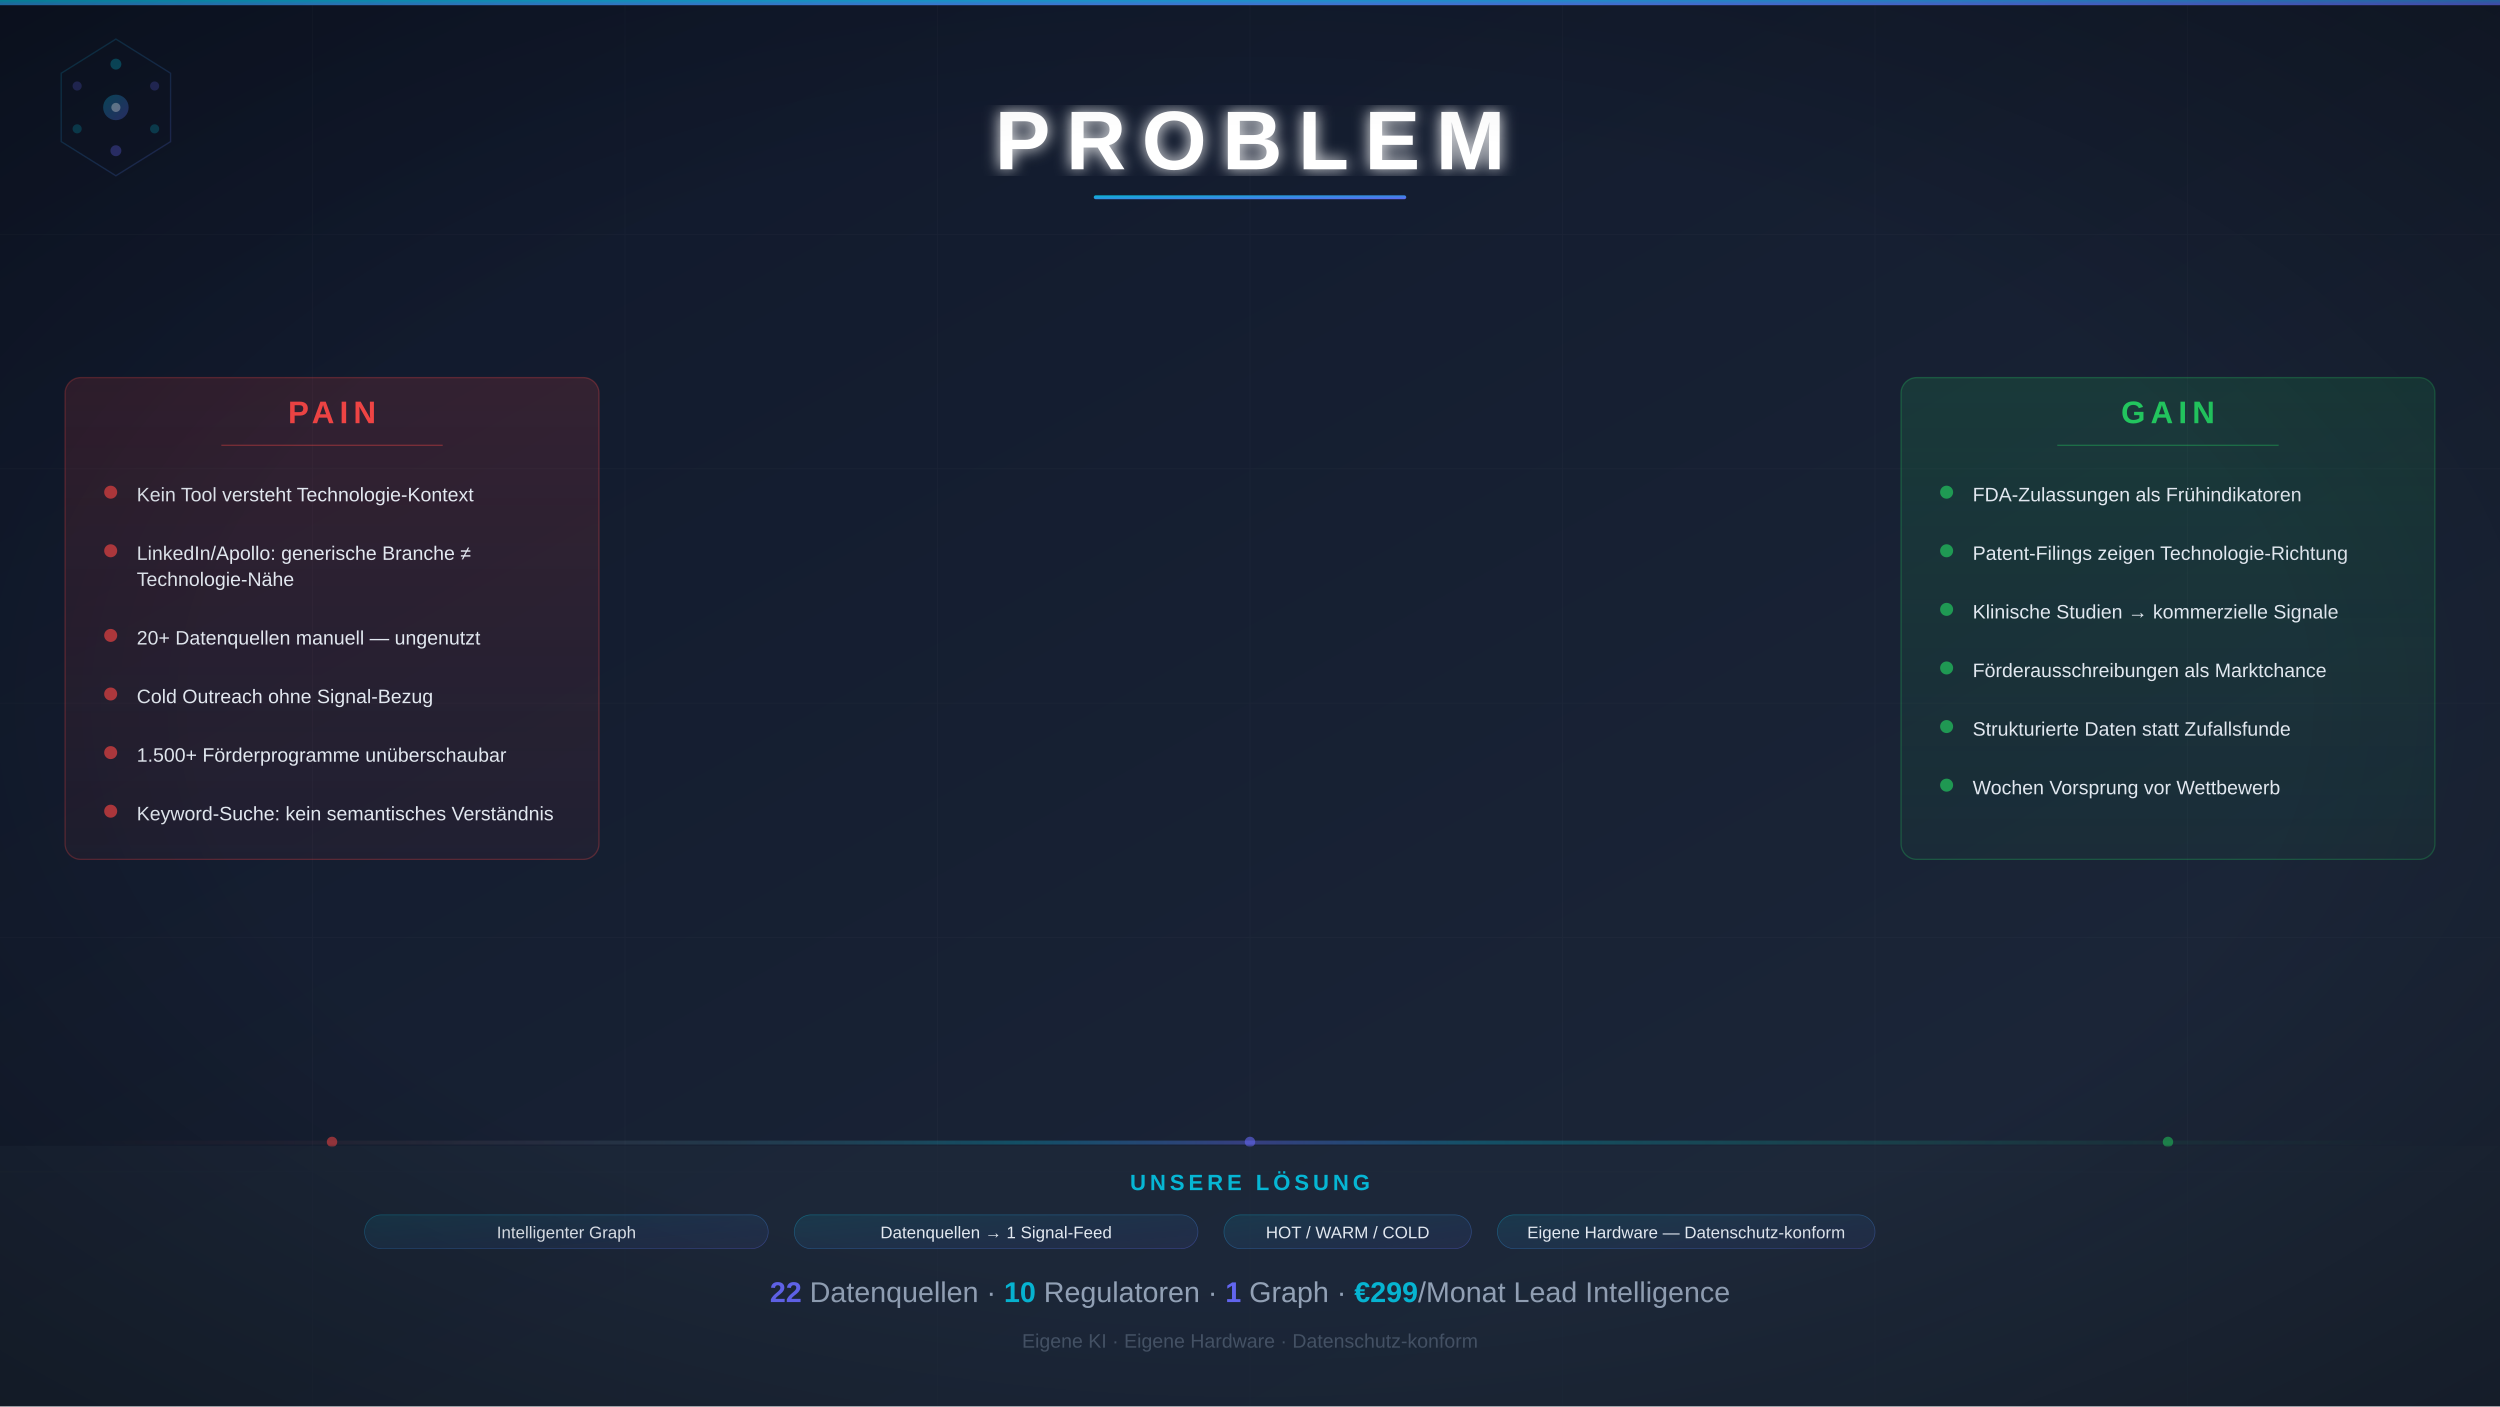
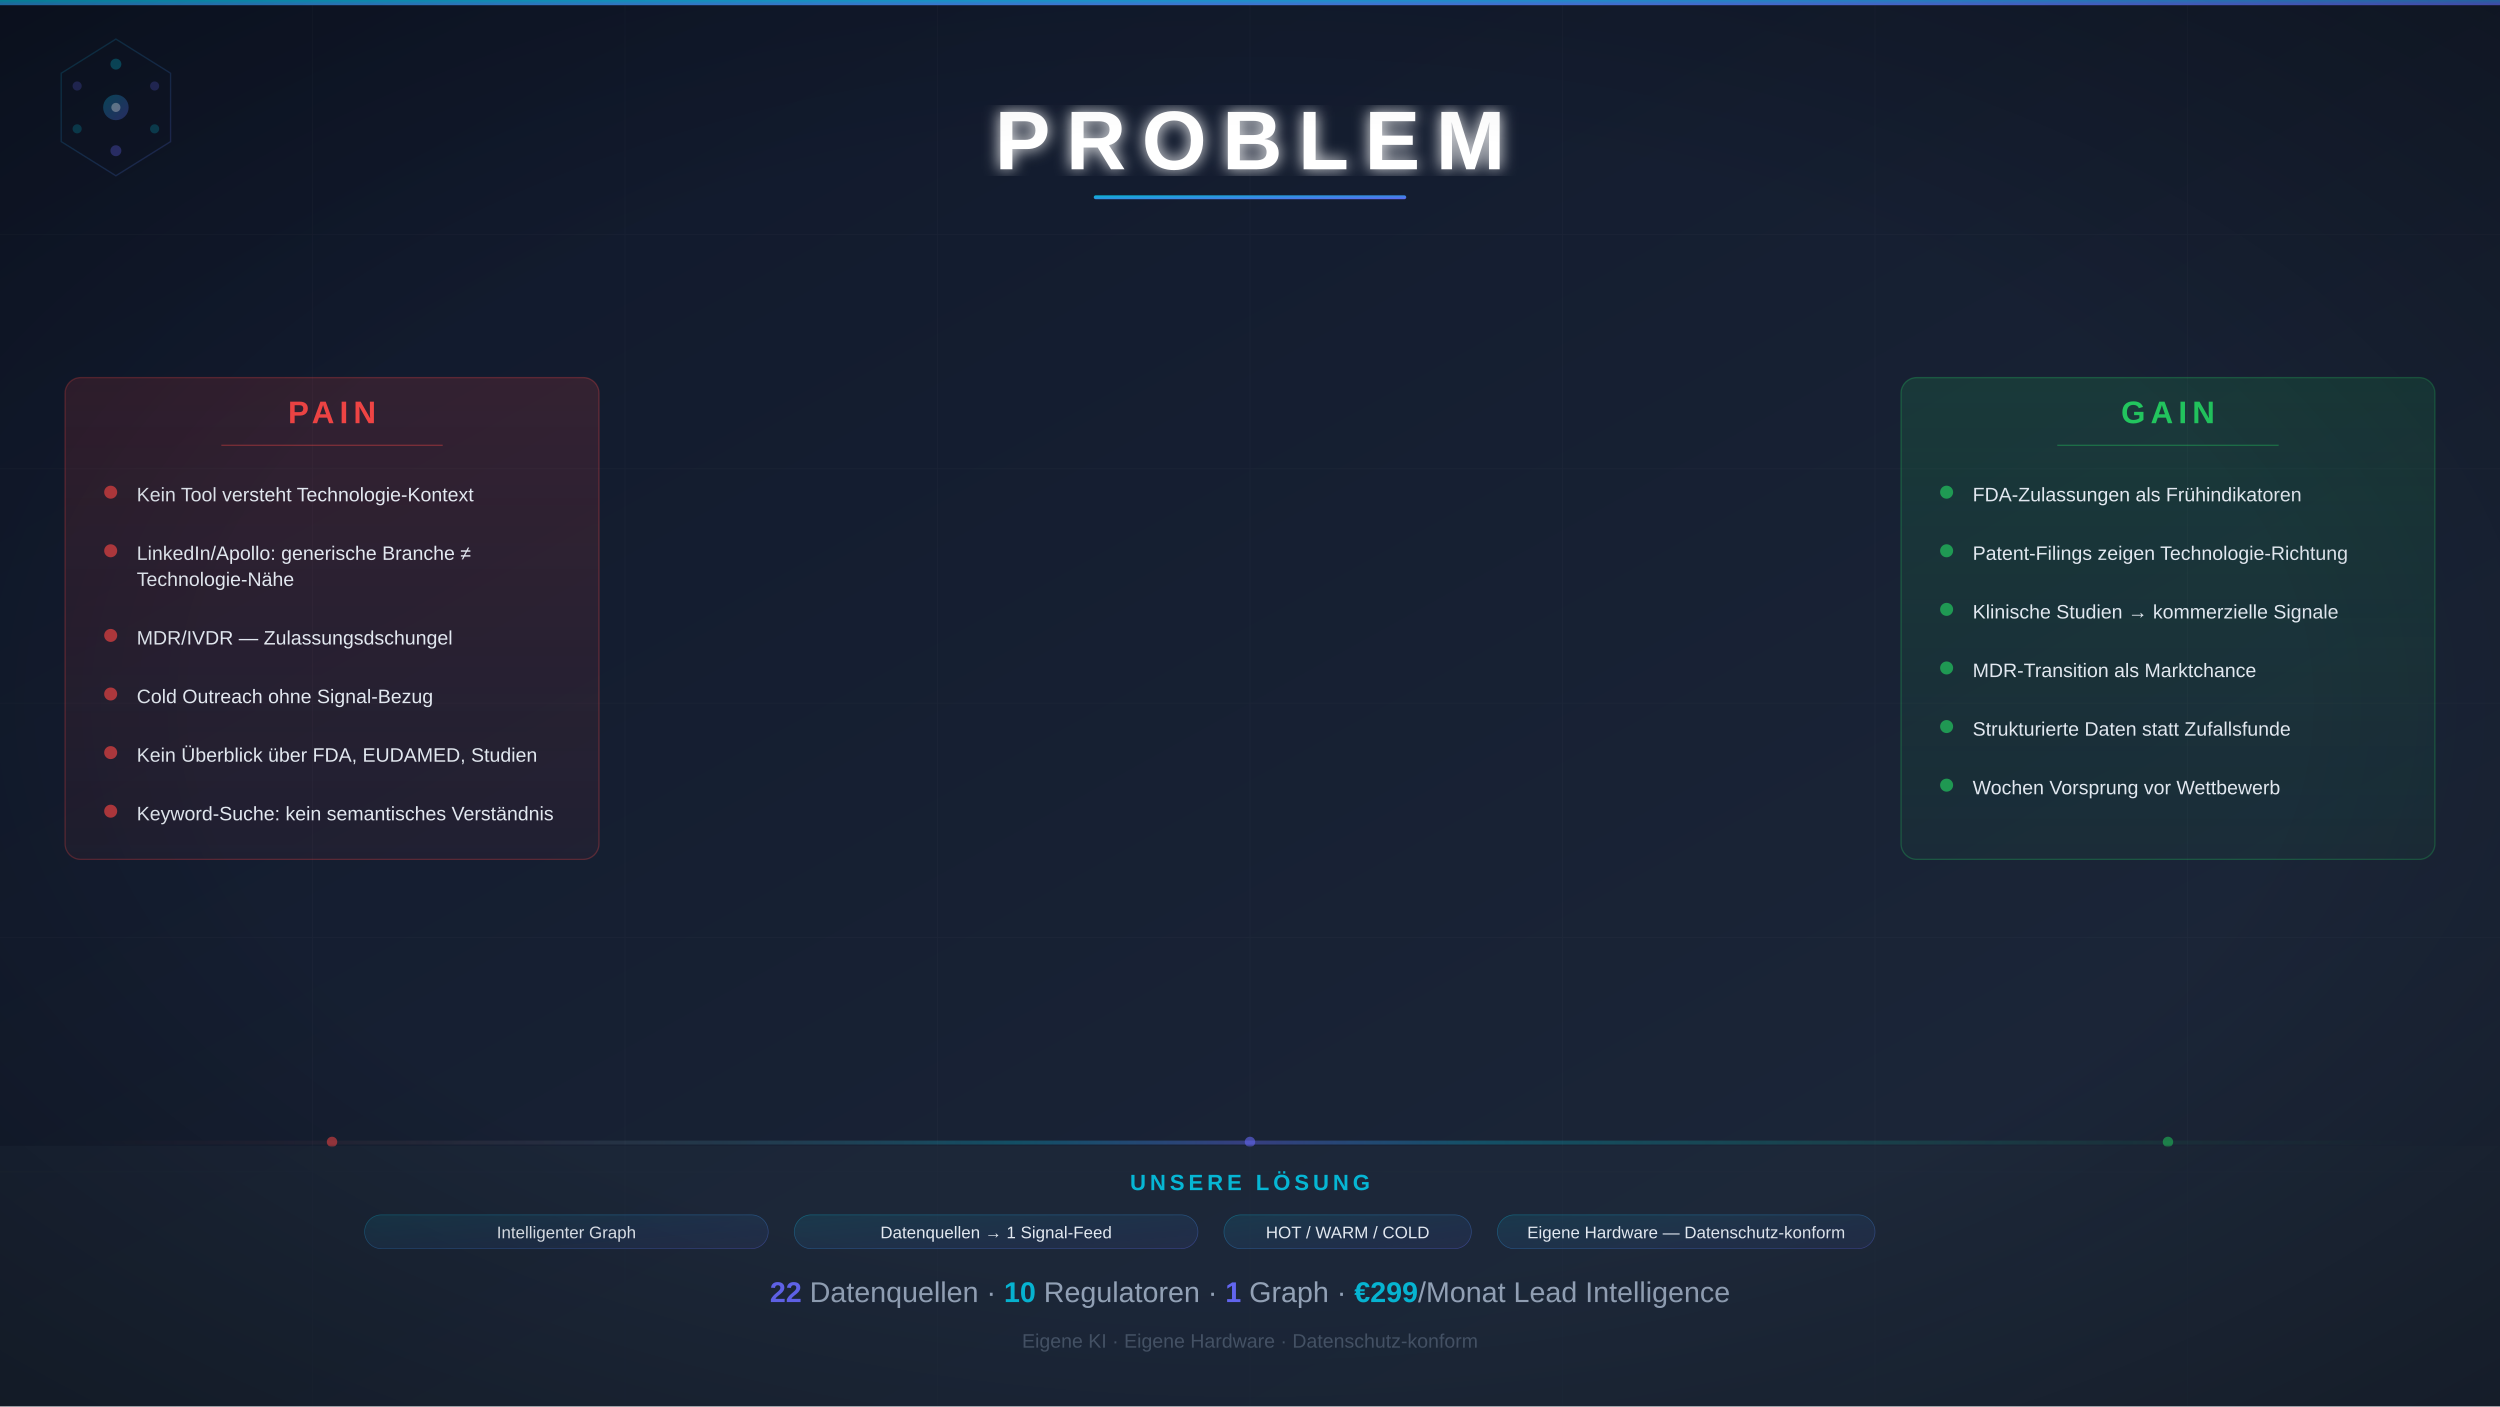
<svg xmlns="http://www.w3.org/2000/svg" viewBox="0 0 1920 1080" width="1920" height="1080">
  <defs>
    <linearGradient id="bg" x1="0%" y1="0%" x2="100%" y2="100%">
      <stop offset="0%" stop-color="#0f172a" />
      <stop offset="100%" stop-color="#1e293b" />
    </linearGradient>
    <linearGradient id="accent" x1="0%" y1="0%" x2="100%" y2="100%">
      <stop offset="0%" stop-color="#06b6d4" />
      <stop offset="100%" stop-color="#6366f1" />
    </linearGradient>
    <linearGradient id="painGrad" x1="0%" y1="0%" x2="0%" y2="100%">
      <stop offset="0%" stop-color="#ef4444" stop-opacity="0.15" />
      <stop offset="100%" stop-color="#ef4444" stop-opacity="0.05" />
    </linearGradient>
    <linearGradient id="gainGrad" x1="0%" y1="0%" x2="0%" y2="100%">
      <stop offset="0%" stop-color="#22c55e" stop-opacity="0.15" />
      <stop offset="100%" stop-color="#22c55e" stop-opacity="0.05" />
    </linearGradient>
    <linearGradient id="chipGrad" x1="0%" y1="0%" x2="100%" y2="100%">
      <stop offset="0%" stop-color="#06b6d4" stop-opacity="0.12" />
      <stop offset="100%" stop-color="#6366f1" stop-opacity="0.08" />
    </linearGradient>
    <linearGradient id="flowGrad" x1="0%" y1="0%" x2="100%" y2="0%">
      <stop offset="0%" stop-color="#ef4444" stop-opacity="0" />
      <stop offset="40%" stop-color="#06b6d4" stop-opacity="0.3" />
      <stop offset="50%" stop-color="#6366f1" stop-opacity="0.4" />
      <stop offset="60%" stop-color="#06b6d4" stop-opacity="0.3" />
      <stop offset="100%" stop-color="#22c55e" stop-opacity="0" />
    </linearGradient>
    <filter id="glow">
      <feGaussianBlur stdDeviation="6" result="b" />
      <feMerge>
        <feMergeNode in="b" />
        <feMergeNode in="SourceGraphic" />
      </feMerge>
    </filter>
    <filter id="glowStrong">
      <feGaussianBlur stdDeviation="12" result="b" />
      <feMerge>
        <feMergeNode in="b" />
        <feMergeNode in="SourceGraphic" />
      </feMerge>
    </filter>
    <radialGradient id="vignette" cx="50%" cy="50%" r="75%">
      <stop offset="55%" stop-color="#000" stop-opacity="0" />
      <stop offset="100%" stop-color="#000" stop-opacity="0.35" />
    </radialGradient>
  </defs>
  <rect width="1920" height="1080" fill="url(#bg)" />
  <g opacity="0.03" stroke="#ffffff" stroke-width="0.5">
    <line x1="0" y1="180" x2="1920" y2="180" />
    <line x1="0" y1="360" x2="1920" y2="360" />
    <line x1="0" y1="540" x2="1920" y2="540" />
    <line x1="0" y1="720" x2="1920" y2="720" />
    <line x1="0" y1="900" x2="1920" y2="900" />
    <line x1="240" y1="0" x2="240" y2="1080" />
    <line x1="480" y1="0" x2="480" y2="1080" />
    <line x1="720" y1="0" x2="720" y2="1080" />
    <line x1="960" y1="0" x2="960" y2="1080" />
    <line x1="1200" y1="0" x2="1200" y2="1080" />
    <line x1="1440" y1="0" x2="1440" y2="1080" />
    <line x1="1680" y1="0" x2="1680" y2="1080" />
  </g>
  <rect x="0" y="0" width="1920" height="4" fill="url(#accent)" />
  <g transform="translate(40, 30) scale(0.35)">
    <polygon points="140,0 260,75 260,225 140,300 20,225 20,75" fill="none" stroke="url(#accent)" stroke-width="3" opacity="0.25" />
    <circle cx="140" cy="150" r="28" fill="url(#accent)" opacity="0.4" />
    <circle cx="140" cy="150" r="10" fill="#ffffff" opacity="0.4" />
    <circle cx="140" cy="55" r="12" fill="#06b6d4" opacity="0.4" />
    <circle cx="225" cy="103" r="10" fill="#6366f1" opacity="0.3" />
    <circle cx="225" cy="197" r="10" fill="#06b6d4" opacity="0.3" />
    <circle cx="140" cy="245" r="12" fill="#6366f1" opacity="0.4" />
    <circle cx="55" cy="197" r="10" fill="#06b6d4" opacity="0.3" />
    <circle cx="55" cy="103" r="10" fill="#6366f1" opacity="0.3" />
  </g>
  <text x="960" y="130" font-family="'Segoe UI','Helvetica Neue',Arial,sans-serif" font-size="64" font-weight="700" fill="#ffffff" letter-spacing="12" text-anchor="middle" filter="url(#glow)">PROBLEM</text>
  <rect x="840" y="150" width="240" height="3" fill="url(#accent)" rx="1.5" />
  <rect x="50" y="290" width="410" height="370" rx="12" fill="url(#painGrad)" stroke="#ef4444" stroke-width="1" stroke-opacity="0.3" />
  <text x="255" y="325" font-family="'Segoe UI','Helvetica Neue',Arial,sans-serif" font-size="24" font-weight="700" fill="#ef4444" letter-spacing="4" text-anchor="middle">PAIN</text>
  <line x1="170" y1="342" x2="340" y2="342" stroke="#ef4444" stroke-width="1" opacity="0.4" />
  <circle cx="85" cy="378" r="5" fill="#ef4444" opacity="0.7" />
  <text x="105" y="385" font-family="'Segoe UI','Helvetica Neue',Arial,sans-serif" font-size="15" fill="#e2e8f0">Kein Tool versteht Technologie-Kontext</text>
  <circle cx="85" cy="423" r="5" fill="#ef4444" opacity="0.7" />
  <text x="105" y="430" font-family="'Segoe UI','Helvetica Neue',Arial,sans-serif" font-size="15" fill="#e2e8f0">LinkedIn/Apollo: generische Branche ≠</text>
  <text x="105" y="450" font-family="'Segoe UI','Helvetica Neue',Arial,sans-serif" font-size="15" fill="#e2e8f0">Technologie-Nähe</text>
  <circle cx="85" cy="488" r="5" fill="#ef4444" opacity="0.7" />
-   <text x="105" y="495" font-family="'Segoe UI','Helvetica Neue',Arial,sans-serif" font-size="15" fill="#e2e8f0">20+ Datenquellen manuell — ungenutzt</text>
+   <text x="105" y="495" font-family="'Segoe UI','Helvetica Neue',Arial,sans-serif" font-size="15" fill="#e2e8f0">MDR/IVDR — Zulassungsdschungel</text>
  <circle cx="85" cy="533" r="5" fill="#ef4444" opacity="0.7" />
  <text x="105" y="540" font-family="'Segoe UI','Helvetica Neue',Arial,sans-serif" font-size="15" fill="#e2e8f0">Cold Outreach ohne Signal-Bezug</text>
  <circle cx="85" cy="578" r="5" fill="#ef4444" opacity="0.7" />
-   <text x="105" y="585" font-family="'Segoe UI','Helvetica Neue',Arial,sans-serif" font-size="15" fill="#e2e8f0">1.500+ Förderprogramme unüberschaubar</text>
+   <text x="105" y="585" font-family="'Segoe UI','Helvetica Neue',Arial,sans-serif" font-size="15" fill="#e2e8f0">Kein Überblick über FDA, EUDAMED, Studien</text>
  <circle cx="85" cy="623" r="5" fill="#ef4444" opacity="0.7" />
  <text x="105" y="630" font-family="'Segoe UI','Helvetica Neue',Arial,sans-serif" font-size="15" fill="#e2e8f0">Keyword-Suche: kein semantisches Verständnis</text>
  <rect x="1460" y="290" width="410" height="370" rx="12" fill="url(#gainGrad)" stroke="#22c55e" stroke-width="1" stroke-opacity="0.3" />
  <text x="1665" y="325" font-family="'Segoe UI','Helvetica Neue',Arial,sans-serif" font-size="24" font-weight="700" fill="#22c55e" letter-spacing="4" text-anchor="middle">GAIN</text>
  <line x1="1580" y1="342" x2="1750" y2="342" stroke="#22c55e" stroke-width="1" opacity="0.4" />
  <circle cx="1495" cy="378" r="5" fill="#22c55e" opacity="0.7" />
  <text x="1515" y="385" font-family="'Segoe UI','Helvetica Neue',Arial,sans-serif" font-size="15" fill="#e2e8f0">FDA-Zulassungen als Frühindikatoren</text>
  <circle cx="1495" cy="423" r="5" fill="#22c55e" opacity="0.7" />
  <text x="1515" y="430" font-family="'Segoe UI','Helvetica Neue',Arial,sans-serif" font-size="15" fill="#e2e8f0">Patent-Filings zeigen Technologie-Richtung</text>
  <circle cx="1495" cy="468" r="5" fill="#22c55e" opacity="0.7" />
  <text x="1515" y="475" font-family="'Segoe UI','Helvetica Neue',Arial,sans-serif" font-size="15" fill="#e2e8f0">Klinische Studien → kommerzielle Signale</text>
  <circle cx="1495" cy="513" r="5" fill="#22c55e" opacity="0.7" />
-   <text x="1515" y="520" font-family="'Segoe UI','Helvetica Neue',Arial,sans-serif" font-size="15" fill="#e2e8f0">Förderausschreibungen als Marktchance</text>
+   <text x="1515" y="520" font-family="'Segoe UI','Helvetica Neue',Arial,sans-serif" font-size="15" fill="#e2e8f0">MDR-Transition als Marktchance</text>
  <circle cx="1495" cy="558" r="5" fill="#22c55e" opacity="0.7" />
  <text x="1515" y="565" font-family="'Segoe UI','Helvetica Neue',Arial,sans-serif" font-size="15" fill="#e2e8f0">Strukturierte Daten statt Zufallsfunde</text>
  <circle cx="1495" cy="603" r="5" fill="#22c55e" opacity="0.7" />
  <text x="1515" y="610" font-family="'Segoe UI','Helvetica Neue',Arial,sans-serif" font-size="15" fill="#e2e8f0">Wochen Vorsprung vor Wettbewerb</text>
  <rect x="50" y="876" width="1820" height="3" rx="1.5" fill="url(#flowGrad)" />
  <circle cx="255" cy="877" r="4" fill="#ef4444" opacity="0.6" />
  <circle cx="960" cy="877" r="4" fill="#6366f1" opacity="0.6" />
  <circle cx="1665" cy="877" r="4" fill="#22c55e" opacity="0.6" />
  <rect x="0" y="880" width="1920" height="200" fill="#1e293b" opacity="0.6" />
  <text x="960" y="914" font-family="'Segoe UI','Helvetica Neue',Arial,sans-serif" font-size="17" font-weight="700" fill="#06b6d4" letter-spacing="3" text-anchor="middle">UNSERE LÖSUNG</text>
  <g transform="translate(0, 945)">
    <rect x="280" y="-12" width="310" height="26" rx="13" fill="url(#chipGrad)" stroke="url(#accent)" stroke-width="0.5" stroke-opacity="0.4" />
    <text x="435" y="6" font-family="'Segoe UI','Helvetica Neue',Arial,sans-serif" font-size="13" fill="#e2e8f0" text-anchor="middle">Intelligenter Graph</text>
    <rect x="610" y="-12" width="310" height="26" rx="13" fill="url(#chipGrad)" stroke="url(#accent)" stroke-width="0.5" stroke-opacity="0.4" />
    <text x="765" y="6" font-family="'Segoe UI','Helvetica Neue',Arial,sans-serif" font-size="13" fill="#e2e8f0" text-anchor="middle">Datenquellen → 1 Signal-Feed</text>
    <rect x="940" y="-12" width="190" height="26" rx="13" fill="url(#chipGrad)" stroke="url(#accent)" stroke-width="0.5" stroke-opacity="0.4" />
    <text x="1035" y="6" font-family="'Segoe UI','Helvetica Neue',Arial,sans-serif" font-size="13" fill="#e2e8f0" text-anchor="middle">HOT / WARM / COLD</text>
    <rect x="1150" y="-12" width="290" height="26" rx="13" fill="url(#chipGrad)" stroke="url(#accent)" stroke-width="0.5" stroke-opacity="0.4" />
    <text x="1295" y="6" font-family="'Segoe UI','Helvetica Neue',Arial,sans-serif" font-size="13" fill="#e2e8f0" text-anchor="middle">Eigene Hardware — Datenschutz-konform</text>
  </g>
  <text x="960" y="1000" font-family="'Segoe UI','Helvetica Neue',Arial,sans-serif" font-size="22" fill="#94a3b8" text-anchor="middle">
    <tspan fill="#6366f1" font-weight="700">22</tspan> Datenquellen · 
    <tspan fill="#06b6d4" font-weight="700">10</tspan> Regulatoren · 
    <tspan fill="#6366f1" font-weight="700">1</tspan> Graph · 
    <tspan fill="#06b6d4" font-weight="700">€299</tspan>/Monat Lead Intelligence
  </text>
  <text x="960" y="1035" font-family="'Segoe UI','Helvetica Neue',Arial,sans-serif" font-size="15" fill="#475569" text-anchor="middle">Eigene KI · Eigene Hardware · Datenschutz-konform</text>
  <rect width="1920" height="1080" fill="url(#vignette)" pointer-events="none" />
</svg>
